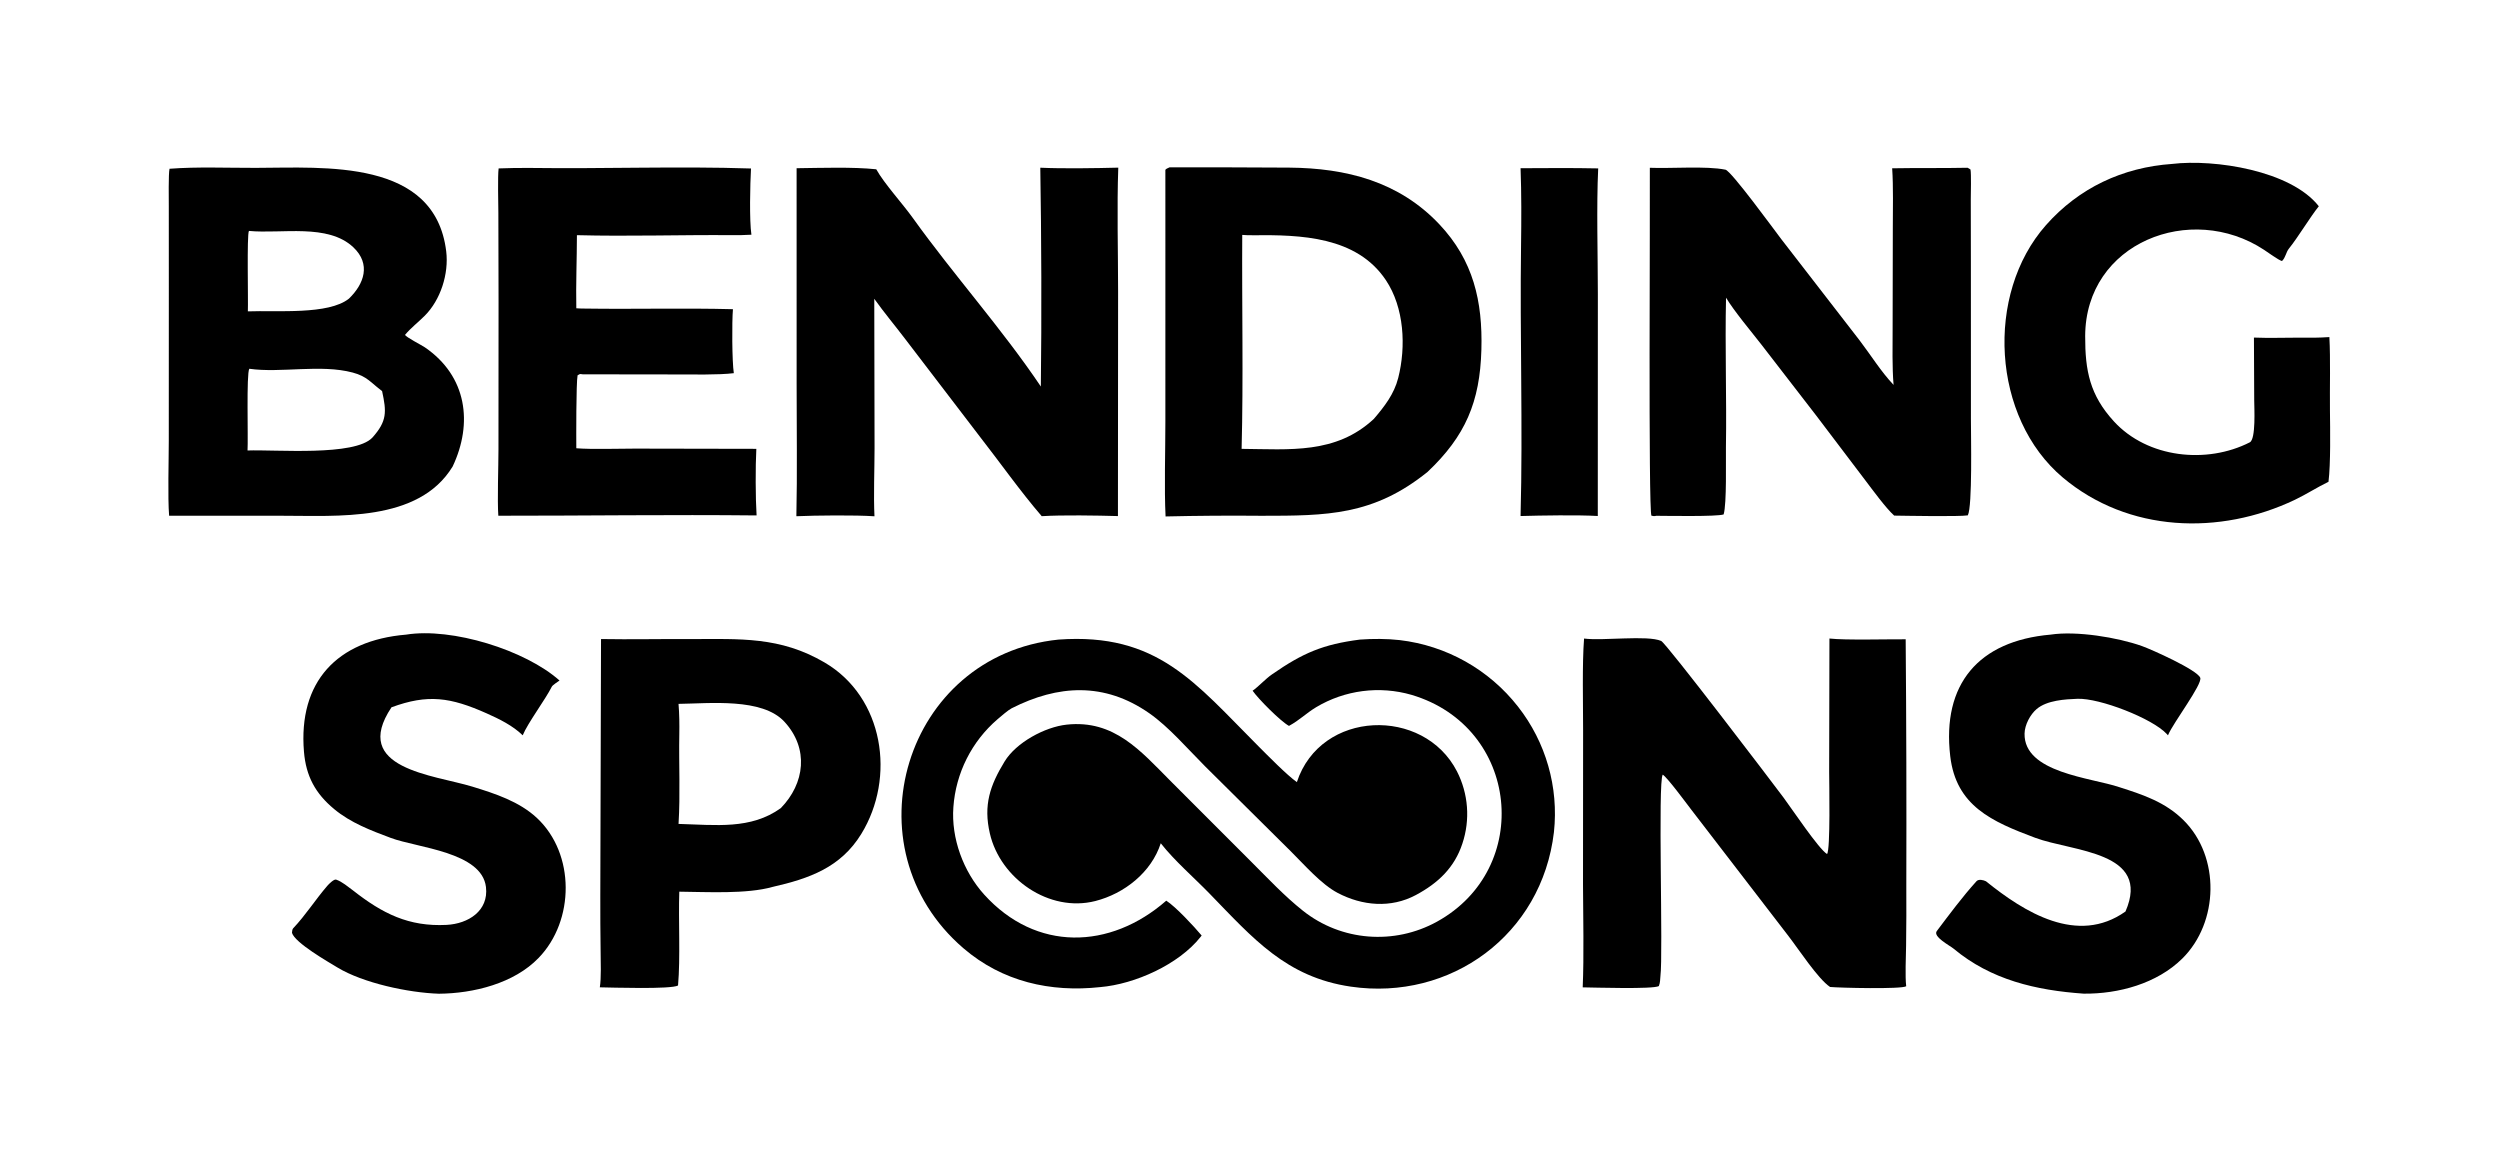
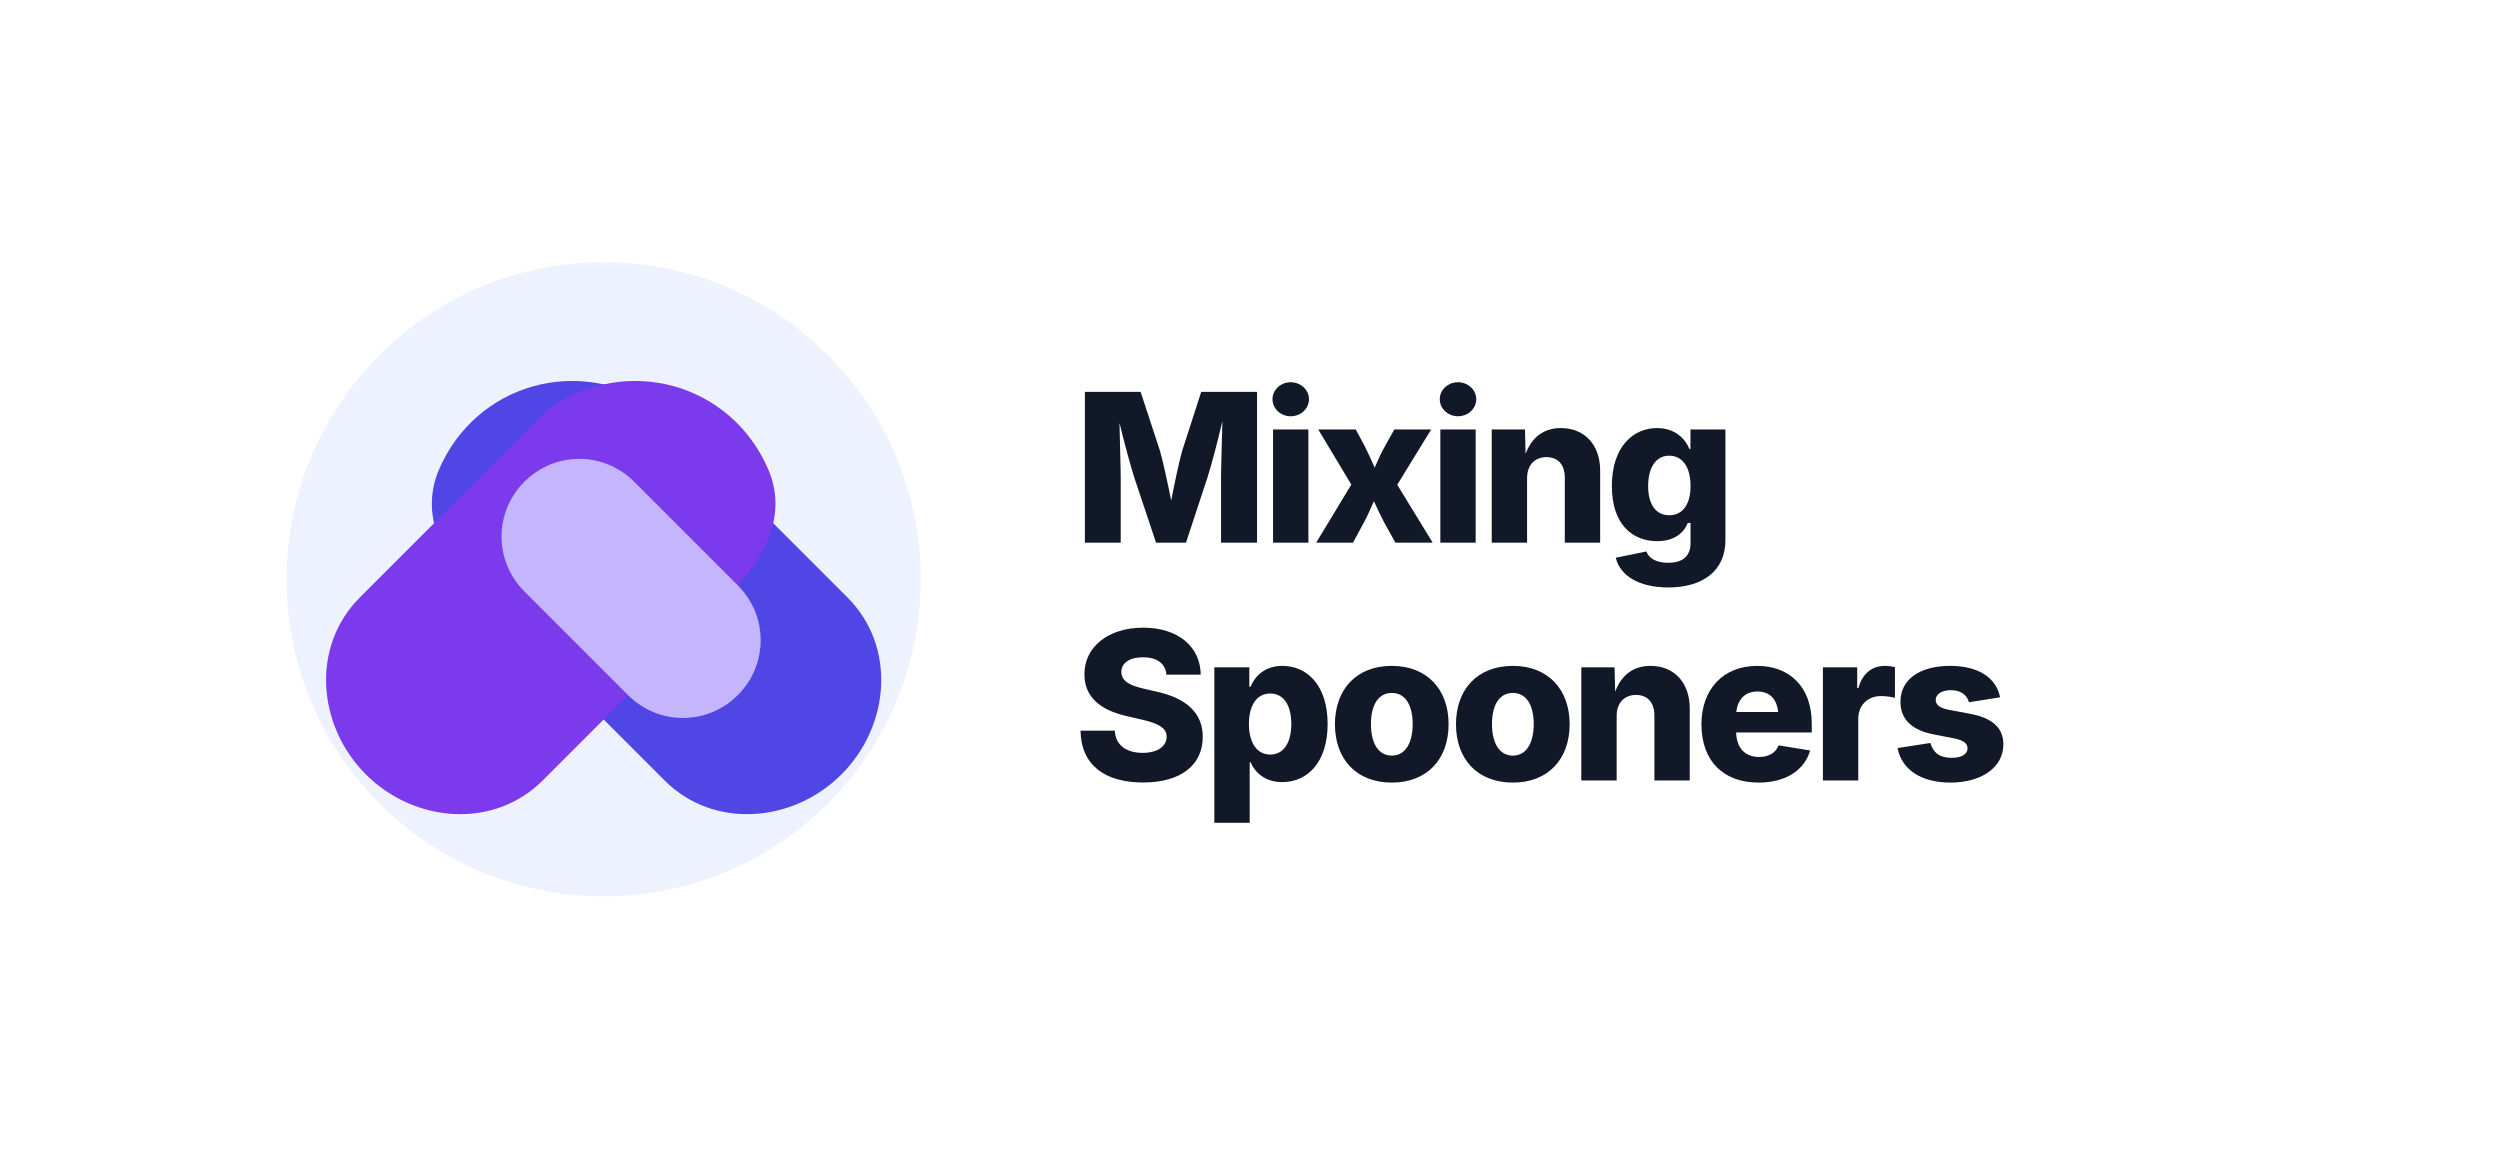
- <svg xmlns="http://www.w3.org/2000/svg" width="410" height="190" viewBox="0 0 410 190" fill="none">
-   <path d="M191.797 27.446C198.339 27.442 204.912 27.438 211.423 27.49C220.801 27.565 229.419 29.762 236.041 36.772C241.642 42.703 243.166 49.424 242.948 57.35C242.714 65.923 240.318 71.529 234.128 77.385C225.232 84.563 217.603 84.584 206.884 84.589C201.641 84.539 196.397 84.576 191.154 84.698C190.924 80.173 191.125 73.8 191.121 69.135L191.123 38.262C191.13 35.315 191.132 30.986 191.12 27.906C191.119 27.711 191.547 27.569 191.797 27.446ZM203.624 73.613C211.491 73.677 219.061 74.516 225.306 68.705C227.051 66.664 228.631 64.64 229.307 61.986C230.614 56.843 230.299 50.45 227.281 45.939C222.478 38.76 213.312 38.497 205.532 38.579C204.944 38.585 204.308 38.584 203.728 38.524C203.658 50.04 203.924 62.198 203.624 73.613Z" fill="black" />
-   <path d="M27.802 27.677C32.354 27.329 37.139 27.541 41.949 27.53C53.242 27.505 71.33 25.995 73.179 41.221C73.628 44.917 72.248 49.2 69.645 51.795C68.612 52.825 67.384 53.774 66.429 54.912C66.551 55.286 69.151 56.602 69.681 56.965C76.591 61.7 77.586 69.417 74.234 76.507C68.629 85.704 55.327 84.567 45.966 84.582L27.735 84.585C27.495 81.528 27.681 75.535 27.681 72.277L27.688 47.828L27.683 33.947C27.682 32.763 27.611 28.507 27.802 27.677ZM61.073 71.764C63.5 69.05 63.398 67.54 62.662 64.137C60.794 62.745 60.234 61.737 57.838 61.098C52.59 59.7 46.054 61.212 40.887 60.478C40.389 61.236 40.719 71.94 40.595 73.878C45.244 73.709 58.163 74.859 61.073 71.764ZM40.648 51.064C45.403 50.88 53.877 51.664 57.225 48.977C59.727 46.561 60.86 43.314 57.956 40.563C53.78 36.607 46.169 38.384 40.824 37.872C40.467 38.534 40.726 49.192 40.648 51.064Z" fill="black" />
-   <path d="M259.786 104.722C262.862 105.132 270.182 104.125 272.434 105.116C273.266 105.483 290.58 128.229 292.491 130.792C293.813 132.567 298.302 139.282 299.634 140.059C300.212 139.439 299.986 128.21 299.982 126.637L300.028 104.718C302.675 105.016 309.56 104.819 312.531 104.843C312.641 118.307 312.675 131.771 312.635 145.235C312.655 148.535 312.643 151.834 312.599 155.134C312.573 156.865 312.421 160.156 312.617 161.744C311.871 162.254 301.646 162.009 300.13 161.863C298.15 160.538 294.947 155.629 293.309 153.513L277.329 132.733C276.481 131.632 273.482 127.551 272.688 127.039C271.87 128.188 272.78 156.484 272.308 160.113C272.24 160.636 272.306 161.045 272.052 161.719C271.056 162.255 261.536 161.952 259.563 161.926C259.788 156.687 259.631 150.359 259.613 145.077L259.629 119.836C259.633 115.461 259.461 108.957 259.786 104.722Z" fill="black" />
-   <path d="M170.609 27.504C174.277 27.675 179.686 27.587 183.398 27.493C183.165 33.872 183.366 41.245 183.368 47.729L183.342 84.636C179.858 84.539 174.257 84.44 170.843 84.654C167.304 80.543 164.021 75.867 160.653 71.552L148.399 55.525C146.689 53.278 145.042 51.327 143.381 49.003L143.427 73.483C143.426 76.992 143.245 81.258 143.414 84.671C140.281 84.455 133.791 84.521 130.605 84.662C130.761 77.601 130.645 70.155 130.647 63.068L130.643 27.588C134.603 27.54 139.876 27.358 143.706 27.762C145.001 30.096 148.009 33.379 149.711 35.756C156.338 45.013 164.362 53.962 170.698 63.389C170.841 51.98 170.794 38.91 170.609 27.504Z" fill="black" />
-   <path d="M322.673 27.512C322.781 27.54 323.049 27.727 323.161 27.798C323.305 28.55 323.211 31.71 323.209 32.635L323.225 42.904L323.231 68.739C323.227 71.372 323.497 83.055 322.721 84.519C321.322 84.752 312.308 84.584 310.648 84.559C309.266 83.317 307.071 80.296 305.887 78.741L297.901 68.204L288.845 56.48C287.241 54.433 284.338 50.945 283.07 48.821C282.886 56.886 283.182 65.215 283.054 73.3C283.018 75.468 283.204 82.587 282.678 84.365C281.582 84.75 273.304 84.597 271.608 84.591C271.324 84.694 271.136 84.627 270.838 84.575C270.311 83.76 270.635 33.344 270.573 27.517C274.048 27.663 279.839 27.185 282.978 27.83C283.924 28.024 291.066 37.825 292.112 39.196L304.983 55.835C306.815 58.236 308.494 60.959 310.546 63.123C310.302 60.236 310.386 56.752 310.39 53.818L310.422 37.462C310.424 34.35 310.52 30.631 310.316 27.6C314.439 27.523 318.556 27.601 322.673 27.512Z" fill="black" />
-   <path d="M98.568 104.803C103.39 104.891 108.361 104.776 113.22 104.81C121.338 104.801 127.917 104.36 135.237 108.651C144.954 114.347 146.938 127.507 141.249 136.769C137.878 142.255 132.76 144.077 126.675 145.46C122.46 146.652 115.951 146.279 111.404 146.235C111.246 150.971 111.601 157.044 111.199 161.622C110.076 162.268 100.383 161.957 98.371 161.921C98.619 160.379 98.517 157.673 98.502 156.045C98.459 152.985 98.442 149.924 98.45 146.863L98.568 104.803ZM111.281 135.122C117.384 135.287 123.125 136.079 128.05 132.533C131.994 128.483 132.699 122.768 128.645 118.366C125.006 114.414 116.407 115.372 111.278 115.435C111.415 117.046 111.436 118.833 111.406 120.457C111.317 125.289 111.58 130.306 111.281 135.122Z" fill="black" />
-   <path d="M223.022 104.892C225.118 104.738 227.465 104.739 229.545 104.976C237.215 105.878 244.204 109.808 248.957 115.891C253.53 121.721 255.643 129.107 254.845 136.472C252.876 153.314 237.893 164.19 221.547 161.811C210.925 160.265 205.488 153.874 198.371 146.554C195.747 143.855 192.627 141.175 190.365 138.294C188.828 143.067 184.39 146.556 179.633 147.769C172.083 149.694 164.052 144.124 162.336 136.688C161.262 132.038 162.354 128.814 164.753 124.887C166.64 121.785 171.337 119.227 174.94 118.84C182.726 118.004 187.061 123.152 191.97 128.085L205.166 141.287C207.917 144.03 210.641 146.95 213.684 149.365C219.973 154.36 228.659 155.022 235.67 151.151C251.482 142.42 249.209 119.235 231.512 113.962C226.236 112.433 220.563 113.165 215.848 115.982C214.162 117.003 213.164 118.084 211.393 119.048C210.011 118.298 206.332 114.597 205.428 113.277C206.418 112.588 207.494 111.372 208.609 110.597C213.698 107.06 217.012 105.668 223.022 104.892Z" fill="black" />
-   <path d="M173.592 104.893C189.824 103.728 195.974 111.961 206.376 122.376C207.885 123.885 211.057 127.12 212.686 128.269C216.582 116.389 233.486 115.868 238.945 126.51C240.816 130.174 241.136 134.435 239.833 138.338C238.543 142.286 235.85 144.834 232.202 146.785C228.095 148.982 223.41 148.563 219.361 146.428C216.674 145.012 213.932 141.84 211.679 139.604L197.642 125.685C194.8 122.847 191.713 119.224 188.464 116.961C181.102 111.831 173.5 112.308 165.912 116.158C165.349 116.444 164.144 117.487 163.596 117.955C159.358 121.599 156.751 126.785 156.355 132.36C155.974 137.479 157.985 142.927 161.407 146.71C169.899 156.1 182.048 155.77 191.268 147.71C192.82 148.699 195.851 151.967 197.071 153.426C197.007 153.51 196.942 153.593 196.877 153.676C193.32 158.158 186.15 161.404 180.418 161.887C172.298 162.77 164.391 161.009 157.993 155.506C138.814 139.012 148.374 107.475 173.592 104.893Z" fill="black" />
-   <path d="M81.776 27.621C83.517 27.554 85.4 27.521 87.146 27.544C99.098 27.704 111.229 27.239 123.164 27.633C123.022 30.167 122.882 36.138 123.232 38.494C122.235 38.562 121.026 38.572 120.021 38.564C111.576 38.498 103.051 38.791 94.615 38.568C94.607 42.509 94.436 46.654 94.515 50.559C95.008 50.6 95.456 50.599 95.948 50.606C104.022 50.727 112.134 50.496 120.204 50.708C120.022 52.711 120.054 59.348 120.346 61.2C117.875 61.509 113.525 61.406 110.909 61.409L95.571 61.388C95.001 61.327 95.226 61.283 94.722 61.554C94.479 62.843 94.502 71.811 94.515 73.514C97.065 73.719 101.426 73.57 104.172 73.571L124.039 73.61C123.885 76.457 123.899 81.722 124.081 84.531C110.161 84.38 95.704 84.589 81.726 84.58C81.545 82.073 81.748 76.404 81.748 73.715L81.763 49.534L81.731 34.917C81.724 33.513 81.606 28.823 81.776 27.621Z" fill="black" />
-   <path d="M356.23 26.883C363.187 26.056 375.696 27.965 380.285 33.826C378.901 35.536 376.878 38.92 375.382 40.773C374.888 41.387 374.85 42.233 374.246 42.809C373.703 42.683 371.881 41.352 371.303 40.972C359.326 33.077 342.005 39.772 341.969 55.135C341.955 60.82 342.741 64.803 346.676 69.103C352.199 75.138 361.923 76.142 368.968 72.541C369.987 72.014 369.695 66.854 369.691 65.653L369.645 55.363C371.921 55.459 374.764 55.378 377.082 55.374C378.851 55.4 380.237 55.4 382.017 55.281C382.215 58.877 382.069 63.602 382.111 67.261C382.149 70.445 382.239 76.037 381.873 79.014C380.023 79.905 378.24 81.069 376.36 81.967C364.049 87.841 349.038 87.349 338.304 78.317C326.673 68.531 325.513 48.26 335.537 36.925C340.938 30.816 348.114 27.448 356.23 26.883Z" fill="black" />
-   <path d="M66.6 104.079C74.13 102.869 86.178 106.621 91.762 111.605C91.492 111.784 90.62 112.373 90.51 112.591C89.388 114.813 86.569 118.541 85.724 120.592C84.112 119.007 81.862 117.903 79.801 116.987C73.884 114.357 70.176 113.795 64.203 115.999C57.46 126.103 71.163 127.071 77.493 129.015C81.223 130.161 85.168 131.449 88.06 134.152C94.349 140.033 94.246 150.991 88.337 157.093C84.311 161.279 77.676 162.924 71.983 162.971C66.957 162.807 59.543 161.214 55.351 158.675C53.795 157.732 48.367 154.626 47.884 152.986C47.897 152.794 47.934 152.397 48.062 152.262C50.14 150.074 51.739 147.515 53.708 145.241C53.926 144.989 54.774 144.133 55.125 144.256C56.153 144.616 57.04 145.416 57.914 146.046C62.722 149.82 67.028 152 73.239 151.682C76.798 151.5 80.156 149.379 79.699 145.478C79.022 139.713 68.436 139.045 64.107 137.425C60.83 136.199 57.503 134.942 54.801 132.689C51.711 130.125 50.182 127.277 49.85 123.288C48.895 111.816 55.248 105.032 66.6 104.079Z" fill="black" />
-   <path d="M336.3 104.077C340.559 103.433 347.284 104.536 351.259 105.946C352.843 106.508 360.325 109.853 360.839 111.149C361.245 112.178 356.422 118.513 355.588 120.501L355.55 120.593C355.48 120.513 355.408 120.434 355.336 120.357C352.974 117.821 344.354 114.466 340.701 114.603C338.694 114.678 335.714 114.838 334.011 116.283C332.967 117.167 332.055 118.865 332.027 120.301C331.897 126.755 342.959 127.527 347.578 129.097C351.525 130.358 355.086 131.537 358.089 134.502C364.148 140.49 363.904 151.28 357.883 157.217C353.738 161.304 347.44 163.024 341.723 162.959C333.899 162.411 326.52 160.702 320.385 155.577C319.796 155.085 316.938 153.615 317.636 152.69C319.684 149.981 321.849 147.053 324.145 144.52C324.495 144.132 325.276 144.319 325.704 144.533C331.971 149.585 340.711 155.077 348.581 149.484C352.869 139.603 339.917 139.7 333.759 137.393C326.69 134.745 320.795 132.188 319.838 124.011C318.456 112.187 324.497 105.102 336.3 104.077Z" fill="black" />
-   <path d="M249.372 27.587C253.683 27.57 257.783 27.526 262.104 27.618C261.81 33.749 262.046 41.984 262.048 48.247L262.038 84.623C258.644 84.432 252.836 84.533 249.372 84.63C249.766 69.935 249.244 55.032 249.452 40.312C249.51 36.141 249.528 31.739 249.372 27.587Z" fill="black" />
+ <svg xmlns="http://www.w3.org/2000/svg" width="410" height="190" viewBox="0 0 410 190" fill="none" role="img" aria-labelledby="title desc">
+   <path d="M47 95C47 66.281 70.281 43 99 43C127.719 43 151 66.281 151 95C151 123.719 127.719 147 99 147C70.281 147 47 123.719 47 95Z" fill="#EEF2FF" />
+   <path d="M72 77C78 63 95 58 108 67L139 98C147 106 146 119 138 127C130 135 117 136 109 128L78 97C72 91 69 84 72 77Z" fill="#4F46E5" />
+   <path d="M126 77C120 63 103 58 90 67L59 98C51 106 52 119 60 127C68 135 81 136 89 128L120 97C126 91 129 84 126 77Z" fill="#7C3AED" />
+   <path d="M86 79C91 74 99 74 104 79L121 96C126 101 126 109 121 114C116 119 108 119 103 114L86 97C81 92 81 84 86 79Z" fill="#C4B5FD" />
+   <text x="176" y="89" fill="#111827" font-family="Inter, Arial, sans-serif" font-size="34" font-weight="800" letter-spacing="-1.2">Mixing</text>
+   <text x="176" y="128" fill="#111827" font-family="Inter, Arial, sans-serif" font-size="34" font-weight="800" letter-spacing="-1.2">Spooners</text>
</svg>
